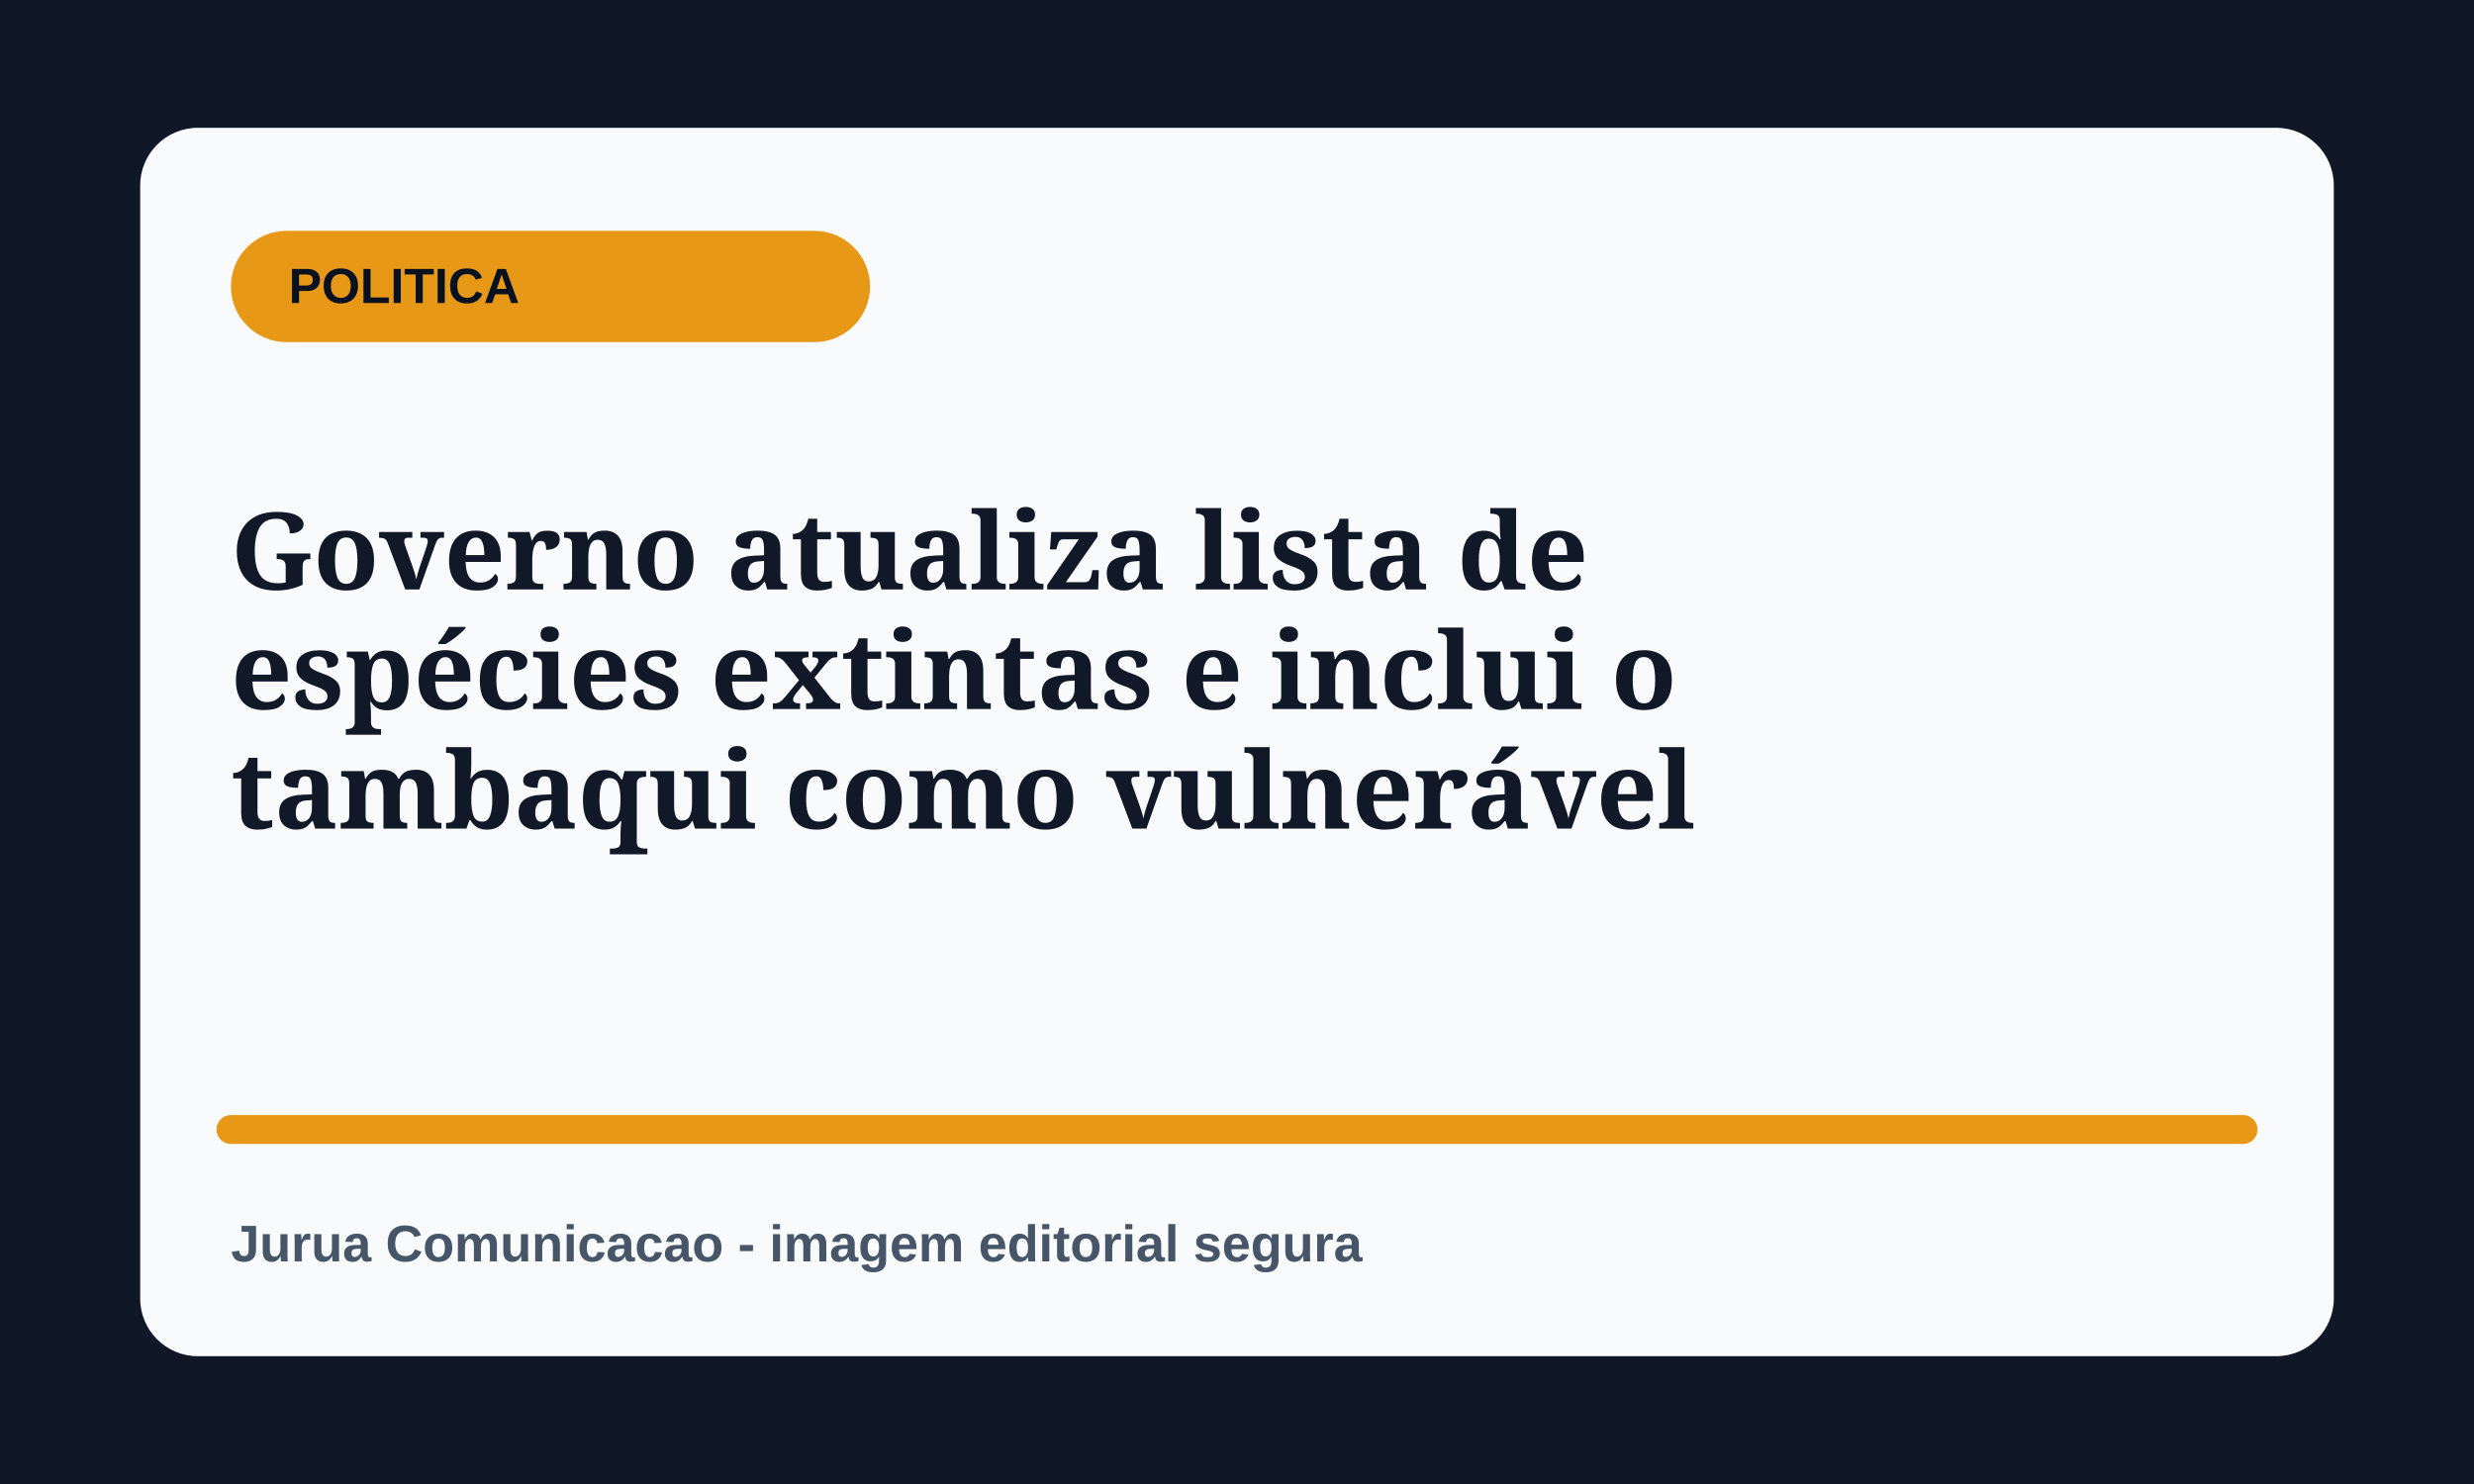
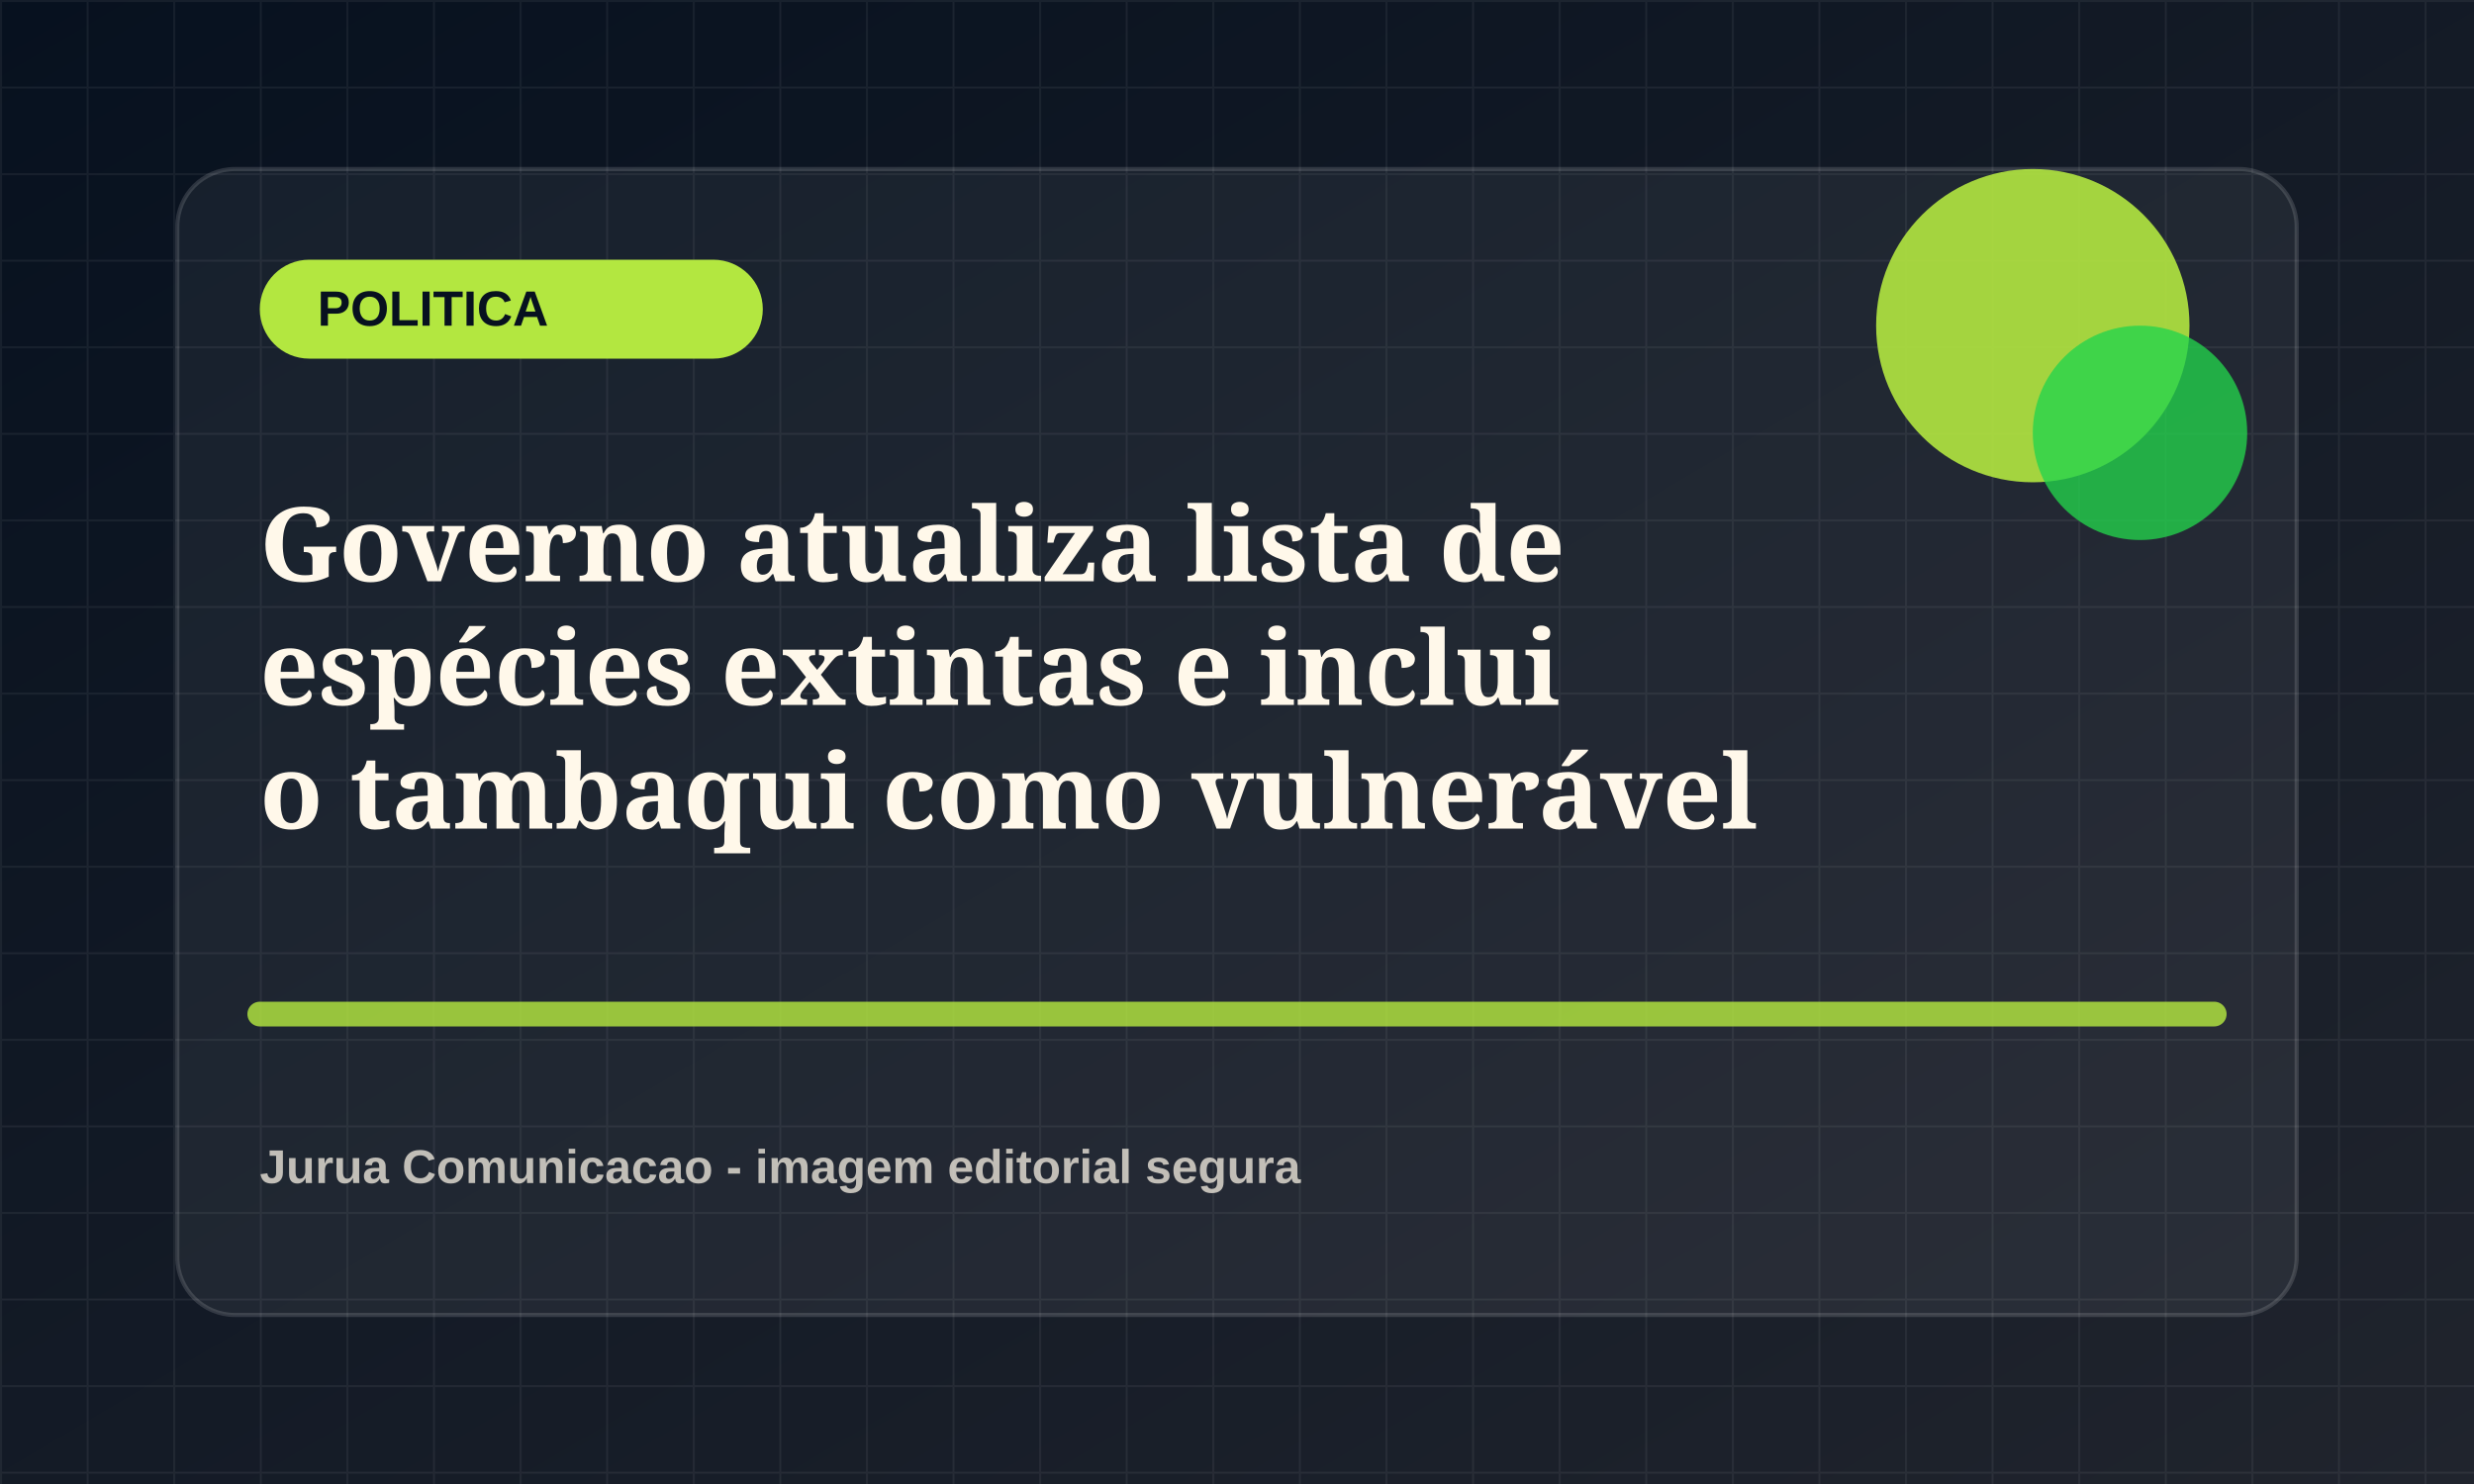
<svg xmlns="http://www.w3.org/2000/svg" viewBox="0 0 1200 720">
-   <rect width="1200" height="720" fill="#101827" />
-   <rect x="68" y="62" width="1064" height="596" rx="28" fill="#f8fafc" />
-   <rect x="112" y="112" width="310" height="54" rx="27" fill="hsl(37 82% 50%)" />
-   <text x="140" y="147" fill="#08111f" font-family="Arial, sans-serif" font-size="24" font-weight="800">POLITICA</text>
-   <text x="112" y="286" fill="#111827" font-family="Georgia, serif" font-size="52" font-weight="700">
-     <tspan x="112" dy="0">Governo atualiza lista de</tspan>
-     <tspan x="112" dy="58">espécies extintas e inclui o</tspan>
-     <tspan x="112" dy="58">tambaqui como vulnerável</tspan>
+   <defs>
+     <linearGradient id="bg" x1="0" x2="1" y1="0" y2="1">
+       <stop offset="0" stop-color="#07111f" />
+       <stop offset="1" stop-color="#20242d" />
+     </linearGradient>
+     <pattern id="grid" width="42" height="42" patternUnits="userSpaceOnUse">
+       <path d="M42 0H0v42" fill="none" stroke="rgba(255,255,255,.055)" stroke-width="2" />
+     </pattern>
+   </defs>
+   <rect width="1200" height="720" fill="url(#bg)" />
+   <rect width="1200" height="720" fill="url(#grid)" />
+   <rect x="86" y="82" width="1028" height="556" rx="28" fill="rgba(255,255,255,.055)" stroke="rgba(255,255,255,.14)" stroke-width="2" />
+   <rect x="126" y="126" width="244" height="48" rx="24" fill="hsl(79 78% 58%)" />
+   <text x="154" y="158" fill="#07111f" font-family="Arial, sans-serif" font-size="24" font-weight="800">POLITICA</text>
+   <circle cx="986" cy="158" r="76" fill="hsl(79 78% 58%)" opacity=".9" />
+   <circle cx="1038" cy="210" r="52" fill="hsl(134 72% 48%)" opacity=".78" />
+   <path d="M126 492h948" stroke="hsl(79 78% 58%)" stroke-width="12" stroke-linecap="round" opacity=".82" />
+   <text x="126" y="282" fill="#fff8ea" font-family="Georgia, serif" font-size="50" font-weight="700">
+     <tspan x="126" dy="0">Governo atualiza lista de</tspan>
+     <tspan x="126" dy="60">espécies extintas e inclui</tspan>
+     <tspan x="126" dy="60">o tambaqui como vulnerável</tspan>
  </text>
-   <path d="M112 548h976" stroke="hsl(37 82% 50%)" stroke-width="14" stroke-linecap="round" />
-   <text x="112" y="612" fill="#475569" font-family="Arial, sans-serif" font-size="25" font-weight="700">Jurua Comunicacao - imagem editorial segura</text>
+   <text x="126" y="574" fill="rgba(255,248,234,.72)" font-family="Arial, sans-serif" font-size="23" font-weight="700">Jurua Comunicacao - imagem editorial segura</text>
</svg>
